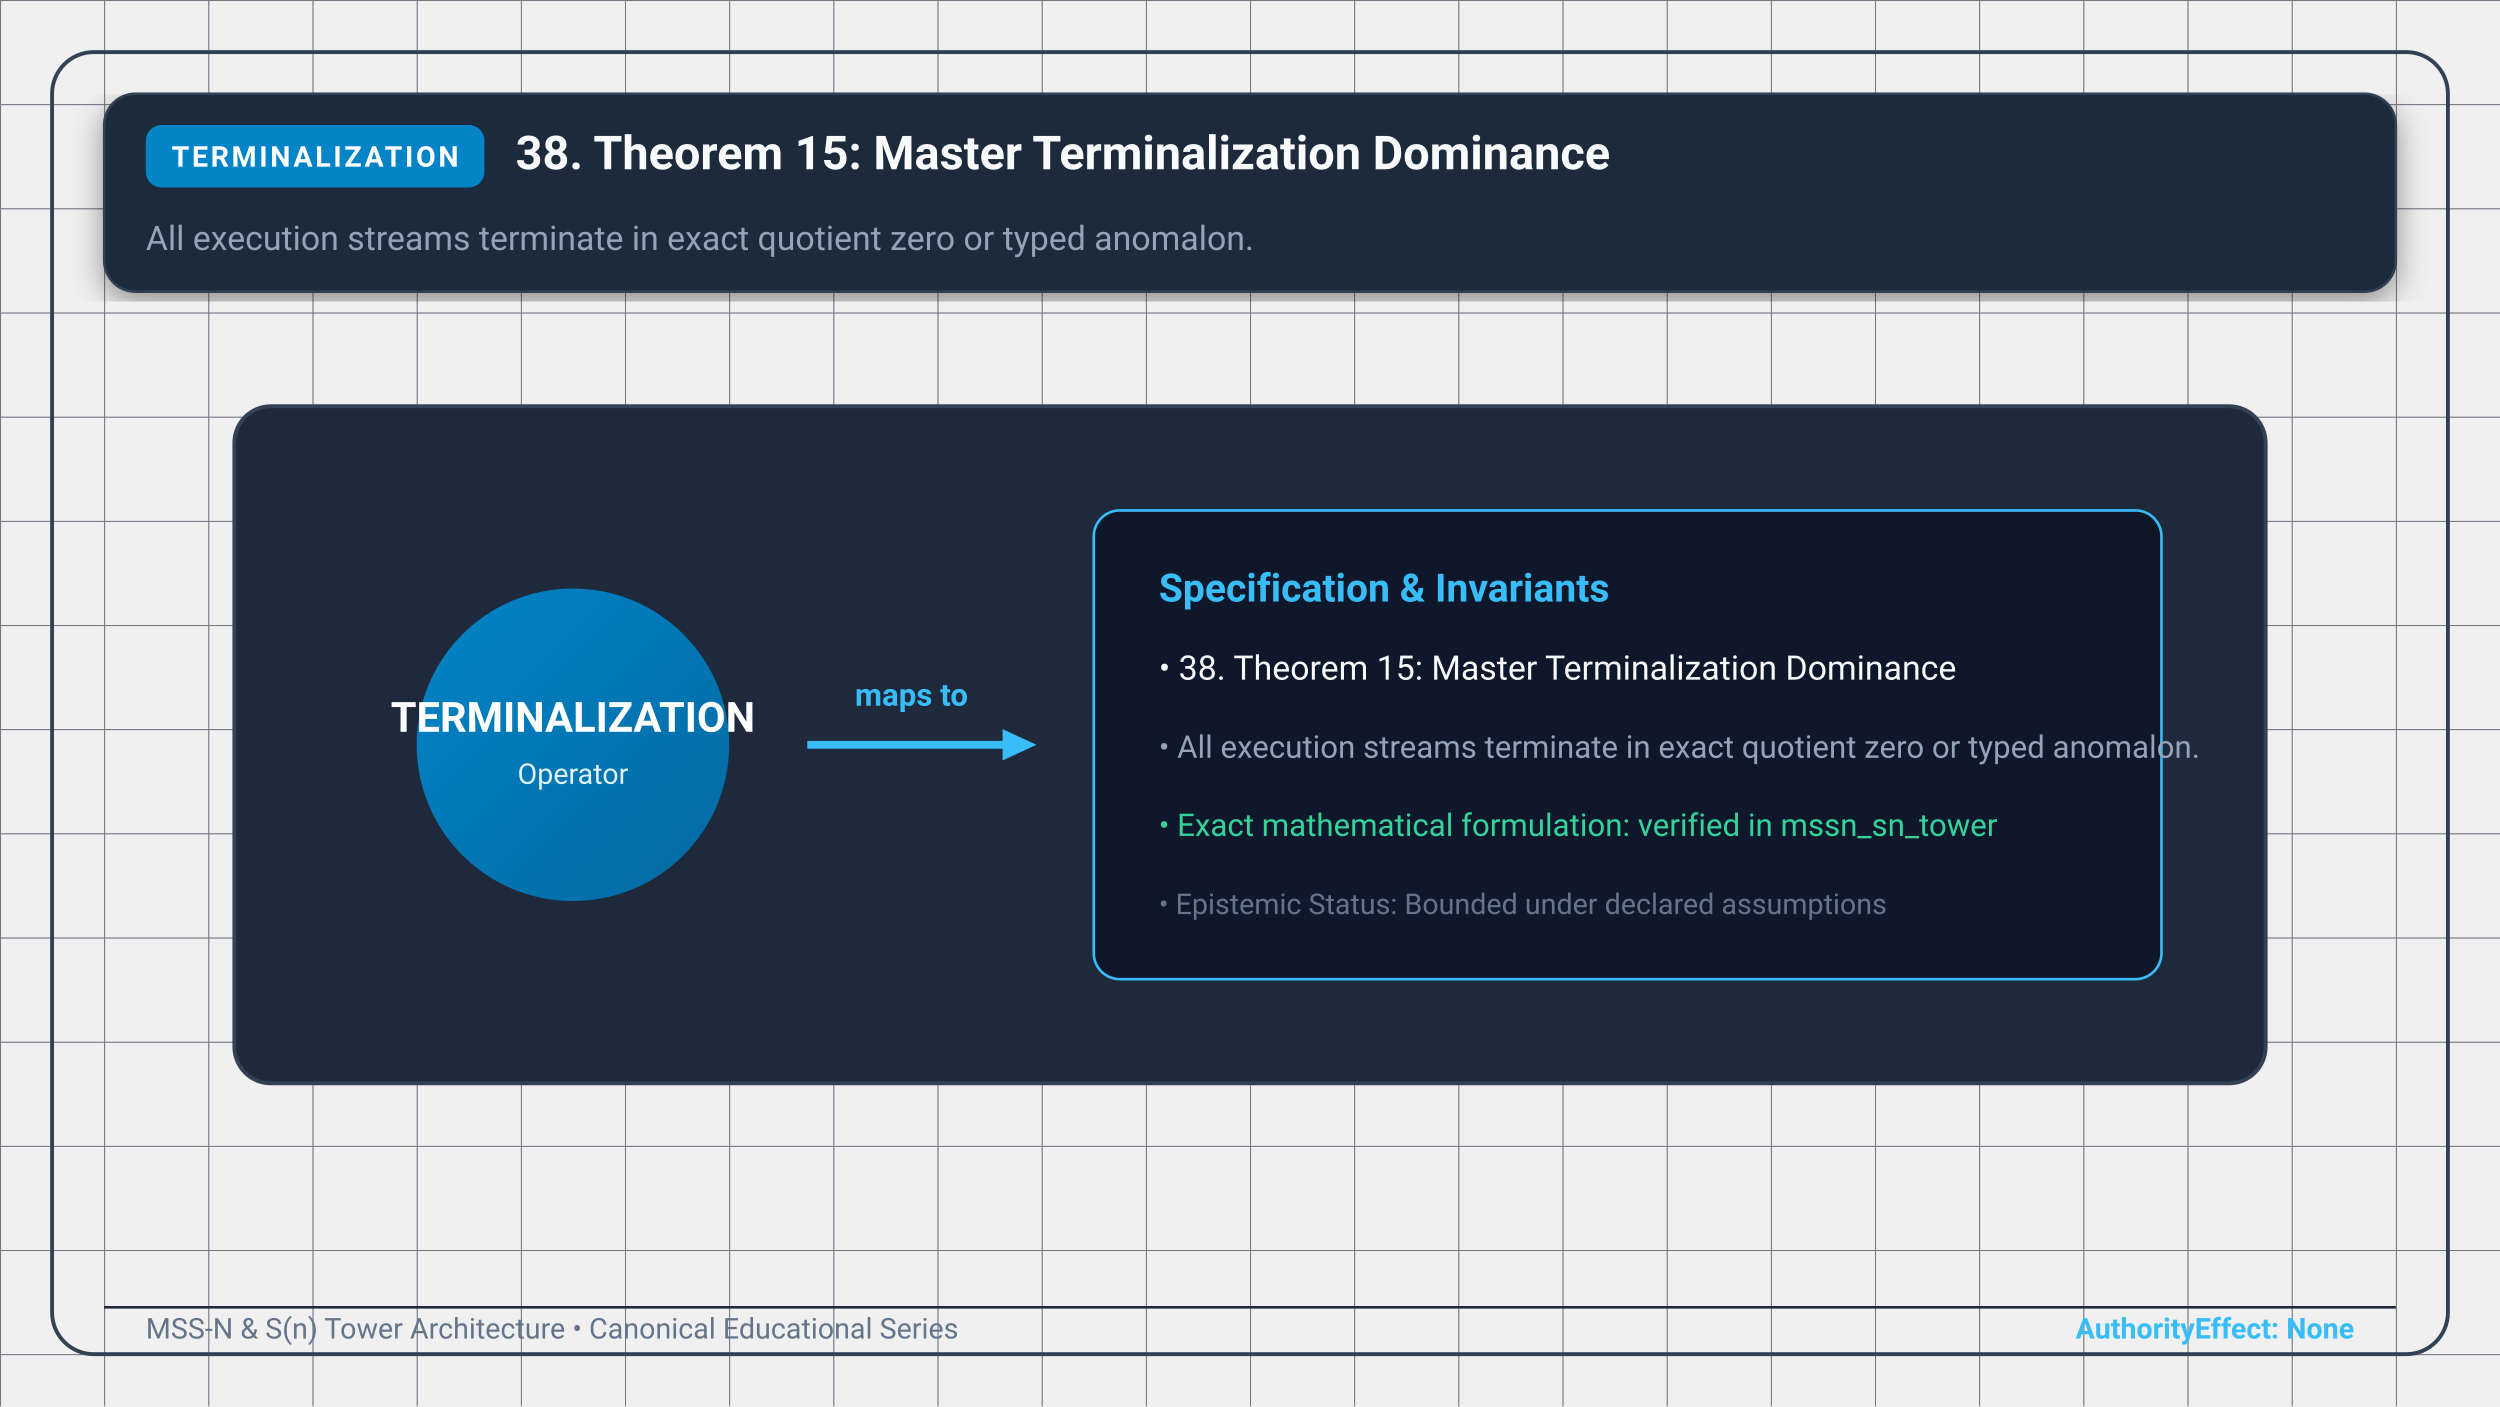
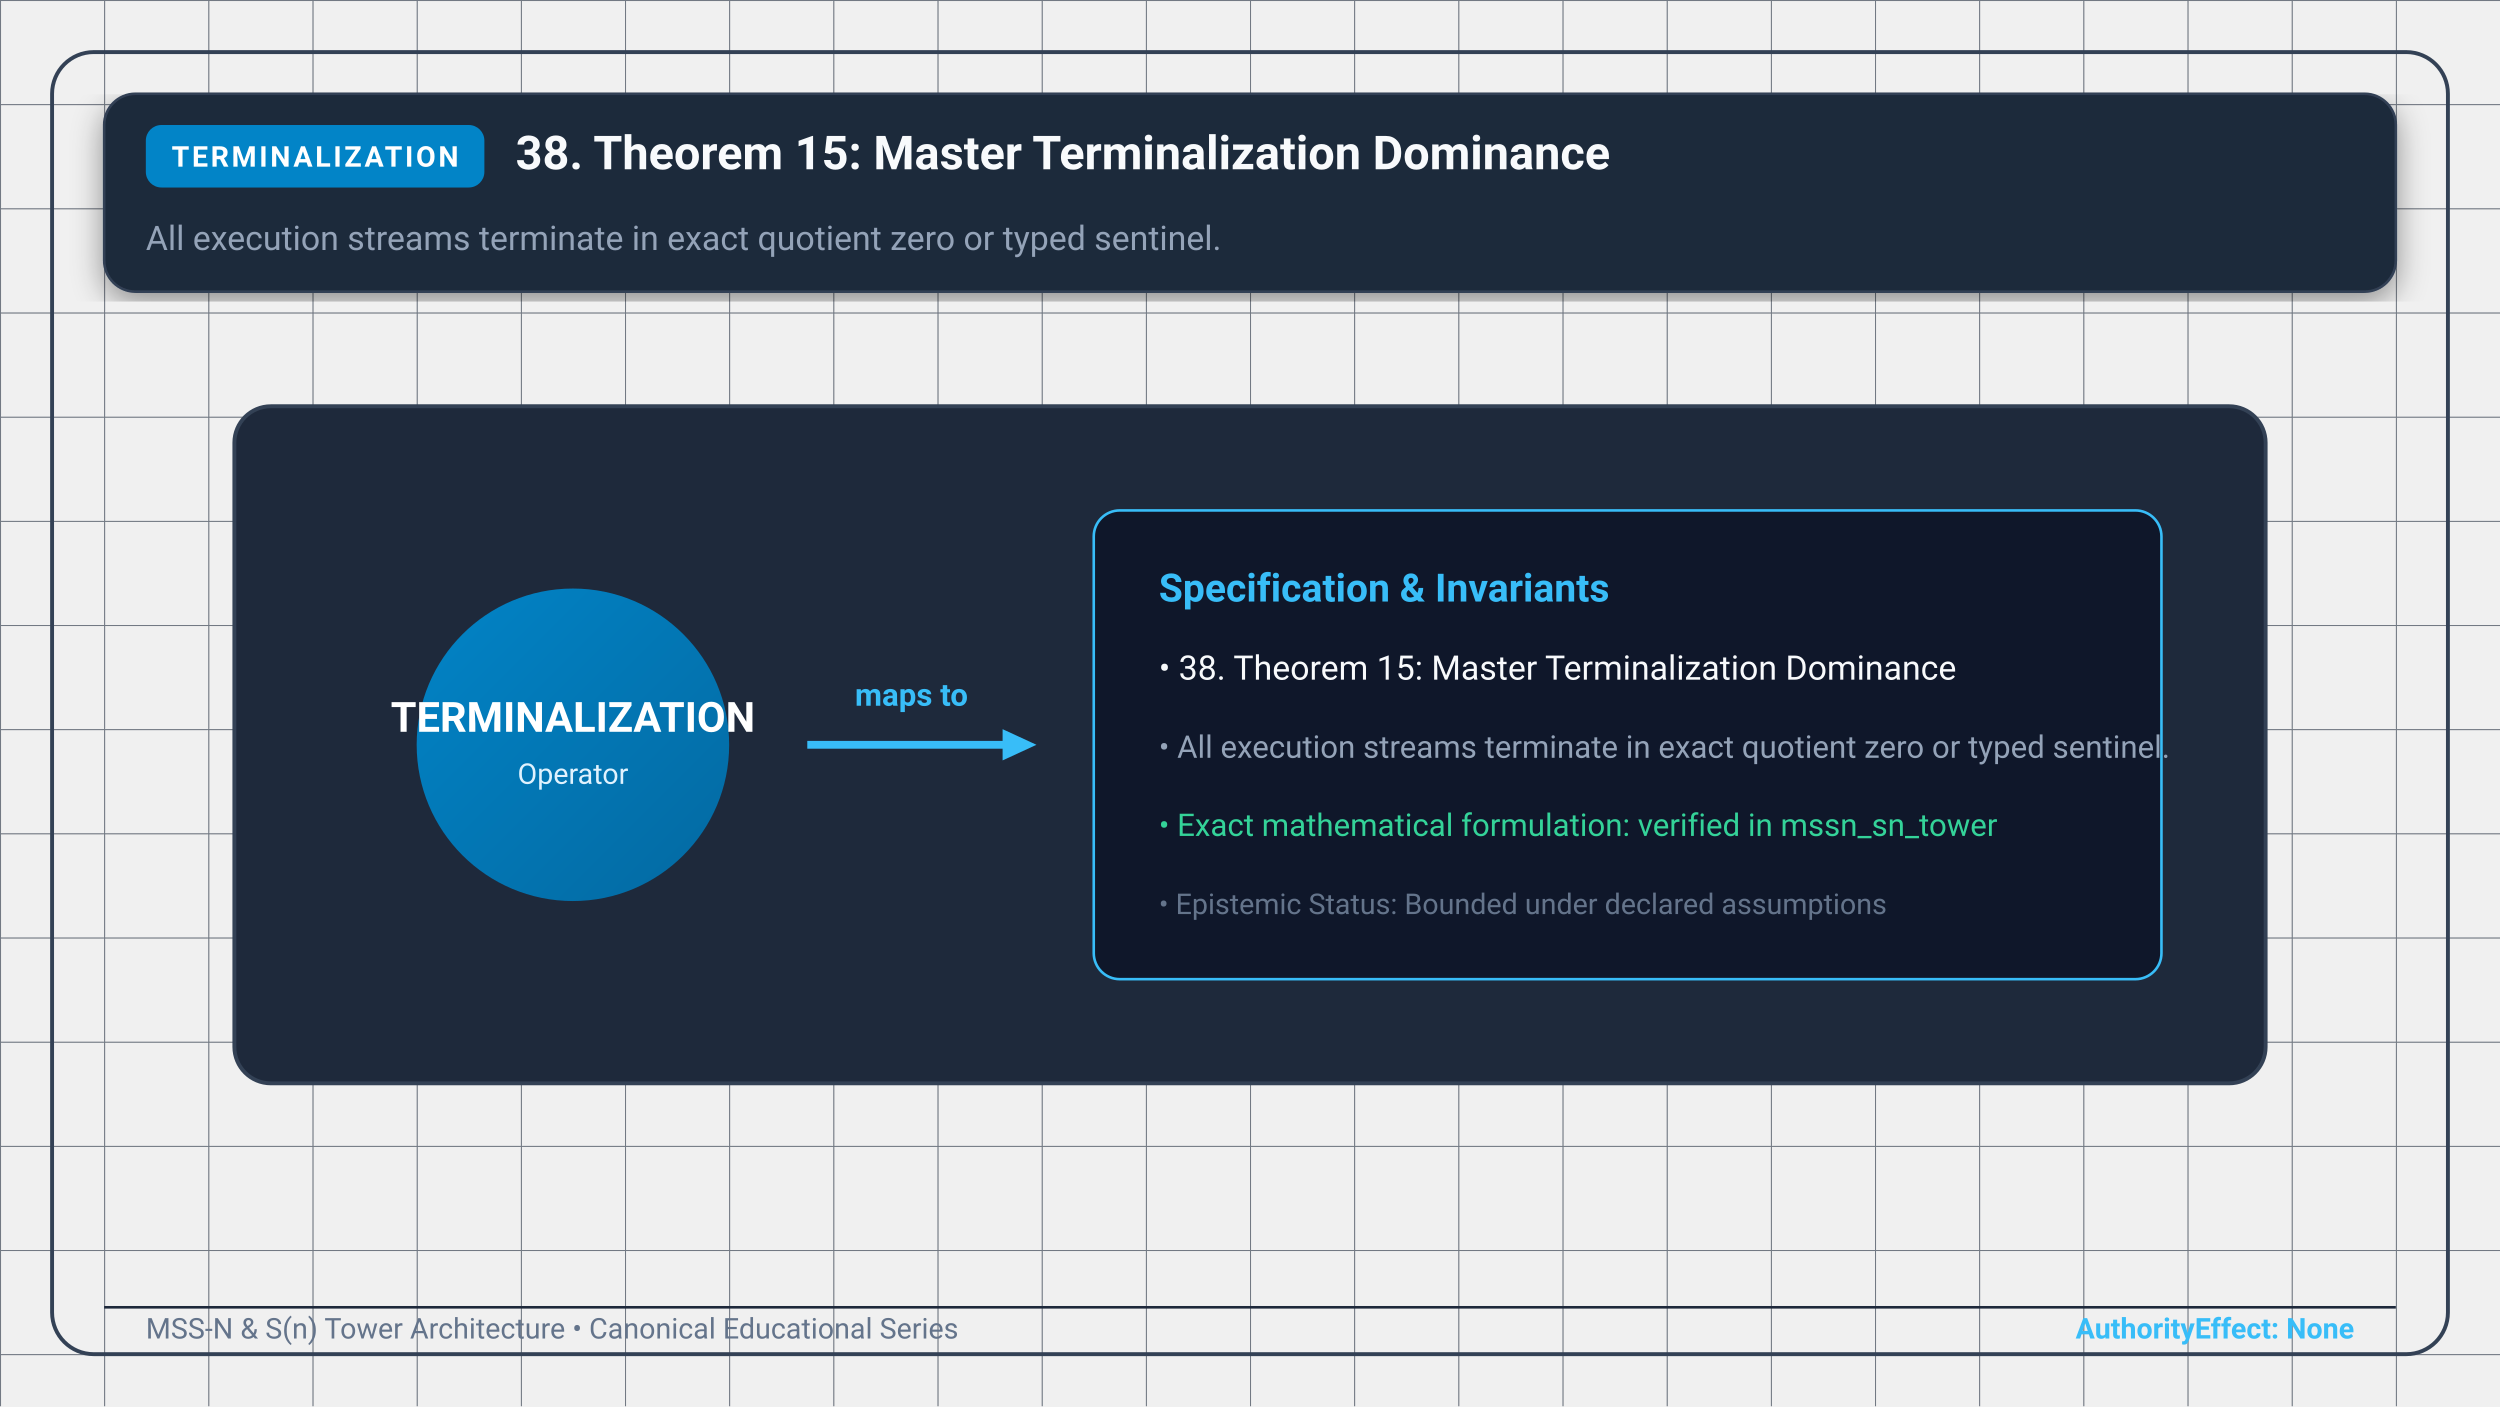
<svg xmlns="http://www.w3.org/2000/svg" viewBox="0 0 960 540" width="960" height="540" style="background-color:#0f172a;font-family:-apple-system,BlinkMacSystemFont,'Segoe UI',Roboto,Helvetica,Arial,sans-serif;">
  <defs>
    <linearGradient id="headerGrad" x1="0%" y1="0%" x2="100%" y2="0%">
      <stop offset="0%" stop-color="#38bdf8" />
      <stop offset="100%" stop-color="#818cf8" />
    </linearGradient>
    <linearGradient id="cardGrad" x1="0%" y1="0%" x2="0%" y2="100%">
      <stop offset="0%" stop-color="#1e293b" />
      <stop offset="100%" stop-color="#0f172a" />
    </linearGradient>
    <linearGradient id="cyanBox" x1="0%" y1="0%" x2="100%" y2="100%">
      <stop offset="0%" stop-color="#0284c7" />
      <stop offset="100%" stop-color="#0369a1" />
    </linearGradient>
    <linearGradient id="emeraldBox" x1="0%" y1="0%" x2="100%" y2="100%">
      <stop offset="0%" stop-color="#059669" />
      <stop offset="100%" stop-color="#047857" />
    </linearGradient>
    <linearGradient id="roseBox" x1="0%" y1="0%" x2="100%" y2="100%">
      <stop offset="0%" stop-color="#e11d48" />
      <stop offset="100%" stop-color="#be123c" />
    </linearGradient>
    <linearGradient id="amberBox" x1="0%" y1="0%" x2="100%" y2="100%">
      <stop offset="0%" stop-color="#d97706" />
      <stop offset="100%" stop-color="#b45309" />
    </linearGradient>
    <linearGradient id="purpleBox" x1="0%" y1="0%" x2="100%" y2="100%">
      <stop offset="0%" stop-color="#7c3aed" />
      <stop offset="100%" stop-color="#6d28d9" />
    </linearGradient>
    <filter id="shadow" x="-5%" y="-5%" width="110%" height="110%">
      <feDropShadow dx="0" dy="4" stdDeviation="6" flood-color="#000" flood-opacity="0.4" />
    </filter>
  </defs>
  <pattern id="grid" width="40" height="40" patternUnits="userSpaceOnUse">
    <path d="M 40 0 L 0 0 0 40" fill="none" stroke="#1e293b" stroke-width="0.8" opacity="0.6" />
  </pattern>
  <rect width="960" height="540" fill="url(#grid)" />
  <rect x="20" y="20" width="920" height="500" rx="16" fill="none" stroke="#334155" stroke-width="1.5" />
  <rect x="40" y="36" width="880" height="76" rx="12" fill="#1e293b" stroke="#334155" stroke-width="1" filter="url(#shadow)" />
  <rect x="56" y="48" width="130" height="24" rx="6" fill="#0284c7" />
  <text x="121" y="64" fill="#ffffff" font-size="11" font-weight="700" text-anchor="middle" letter-spacing="1">TERMINALIZATION</text>
  <text x="198" y="65" fill="#f8fafc" font-size="18" font-weight="700">38. Theorem 15: Master Terminalization Dominance</text>
-   <text x="56" y="96" fill="#94a3b8" font-size="13" font-weight="400">All execution streams terminate in exact quotient zero or typed anomalon.</text>
+   <text x="56" y="96" fill="#94a3b8" font-size="13" font-weight="400">All execution streams terminate in exact quotient zero or typed sentinel.</text>
  <g transform="translate(40, 126)">
    <rect x="50" y="30" width="780" height="260" rx="14" fill="#1e293b" stroke="#334155" stroke-width="1.5" />
    <circle cx="180" cy="160" r="60" fill="url(#cyanBox)" />
    <text x="180" y="155" fill="#fff" font-size="16" font-weight="700" text-anchor="middle">TERMINALIZATION</text>
    <text x="180" y="175" fill="#e0f2fe" font-size="11" text-anchor="middle">Operator</text>
    <path d="M 270 160 L 350 160" stroke="#38bdf8" stroke-width="3" />
    <polygon points="345,154 358,160 345,166" fill="#38bdf8" />
    <text x="310" y="145" fill="#38bdf8" font-size="12" font-weight="600" text-anchor="middle">maps to</text>
    <rect x="380" y="70" width="410" height="180" rx="10" fill="#0f172a" stroke="#38bdf8" stroke-width="1" />
    <text x="405" y="105" fill="#38bdf8" font-size="15" font-weight="700">Specification &amp; Invariants</text>
    <text x="405" y="135" fill="#f8fafc" font-size="13">• 38. Theorem 15: Master Terminalization Dominance</text>
-     <text x="405" y="165" fill="#94a3b8" font-size="12">• All execution streams terminate in exact quotient zero or typed anomalon.</text>
+     <text x="405" y="165" fill="#94a3b8" font-size="12">• All execution streams terminate in exact quotient zero or typed sentinel.</text>
    <text x="405" y="195" fill="#34d399" font-size="12">• Exact mathematical formulation: verified in mssn_sn_tower</text>
    <text x="405" y="225" fill="#64748b" font-size="11">• Epistemic Status: Bounded under declared assumptions</text>
  </g>
  <line x1="40" y1="502" x2="920" y2="502" stroke="#1e293b" stroke-width="1" />
  <text x="56" y="514" fill="#64748b" font-size="11">MSS-N &amp; S(n) Tower Architecture • Canonical Educational Series</text>
  <text x="904" y="514" fill="#38bdf8" font-size="11" font-weight="600" text-anchor="end">AuthorityEffect: None</text>
</svg>
